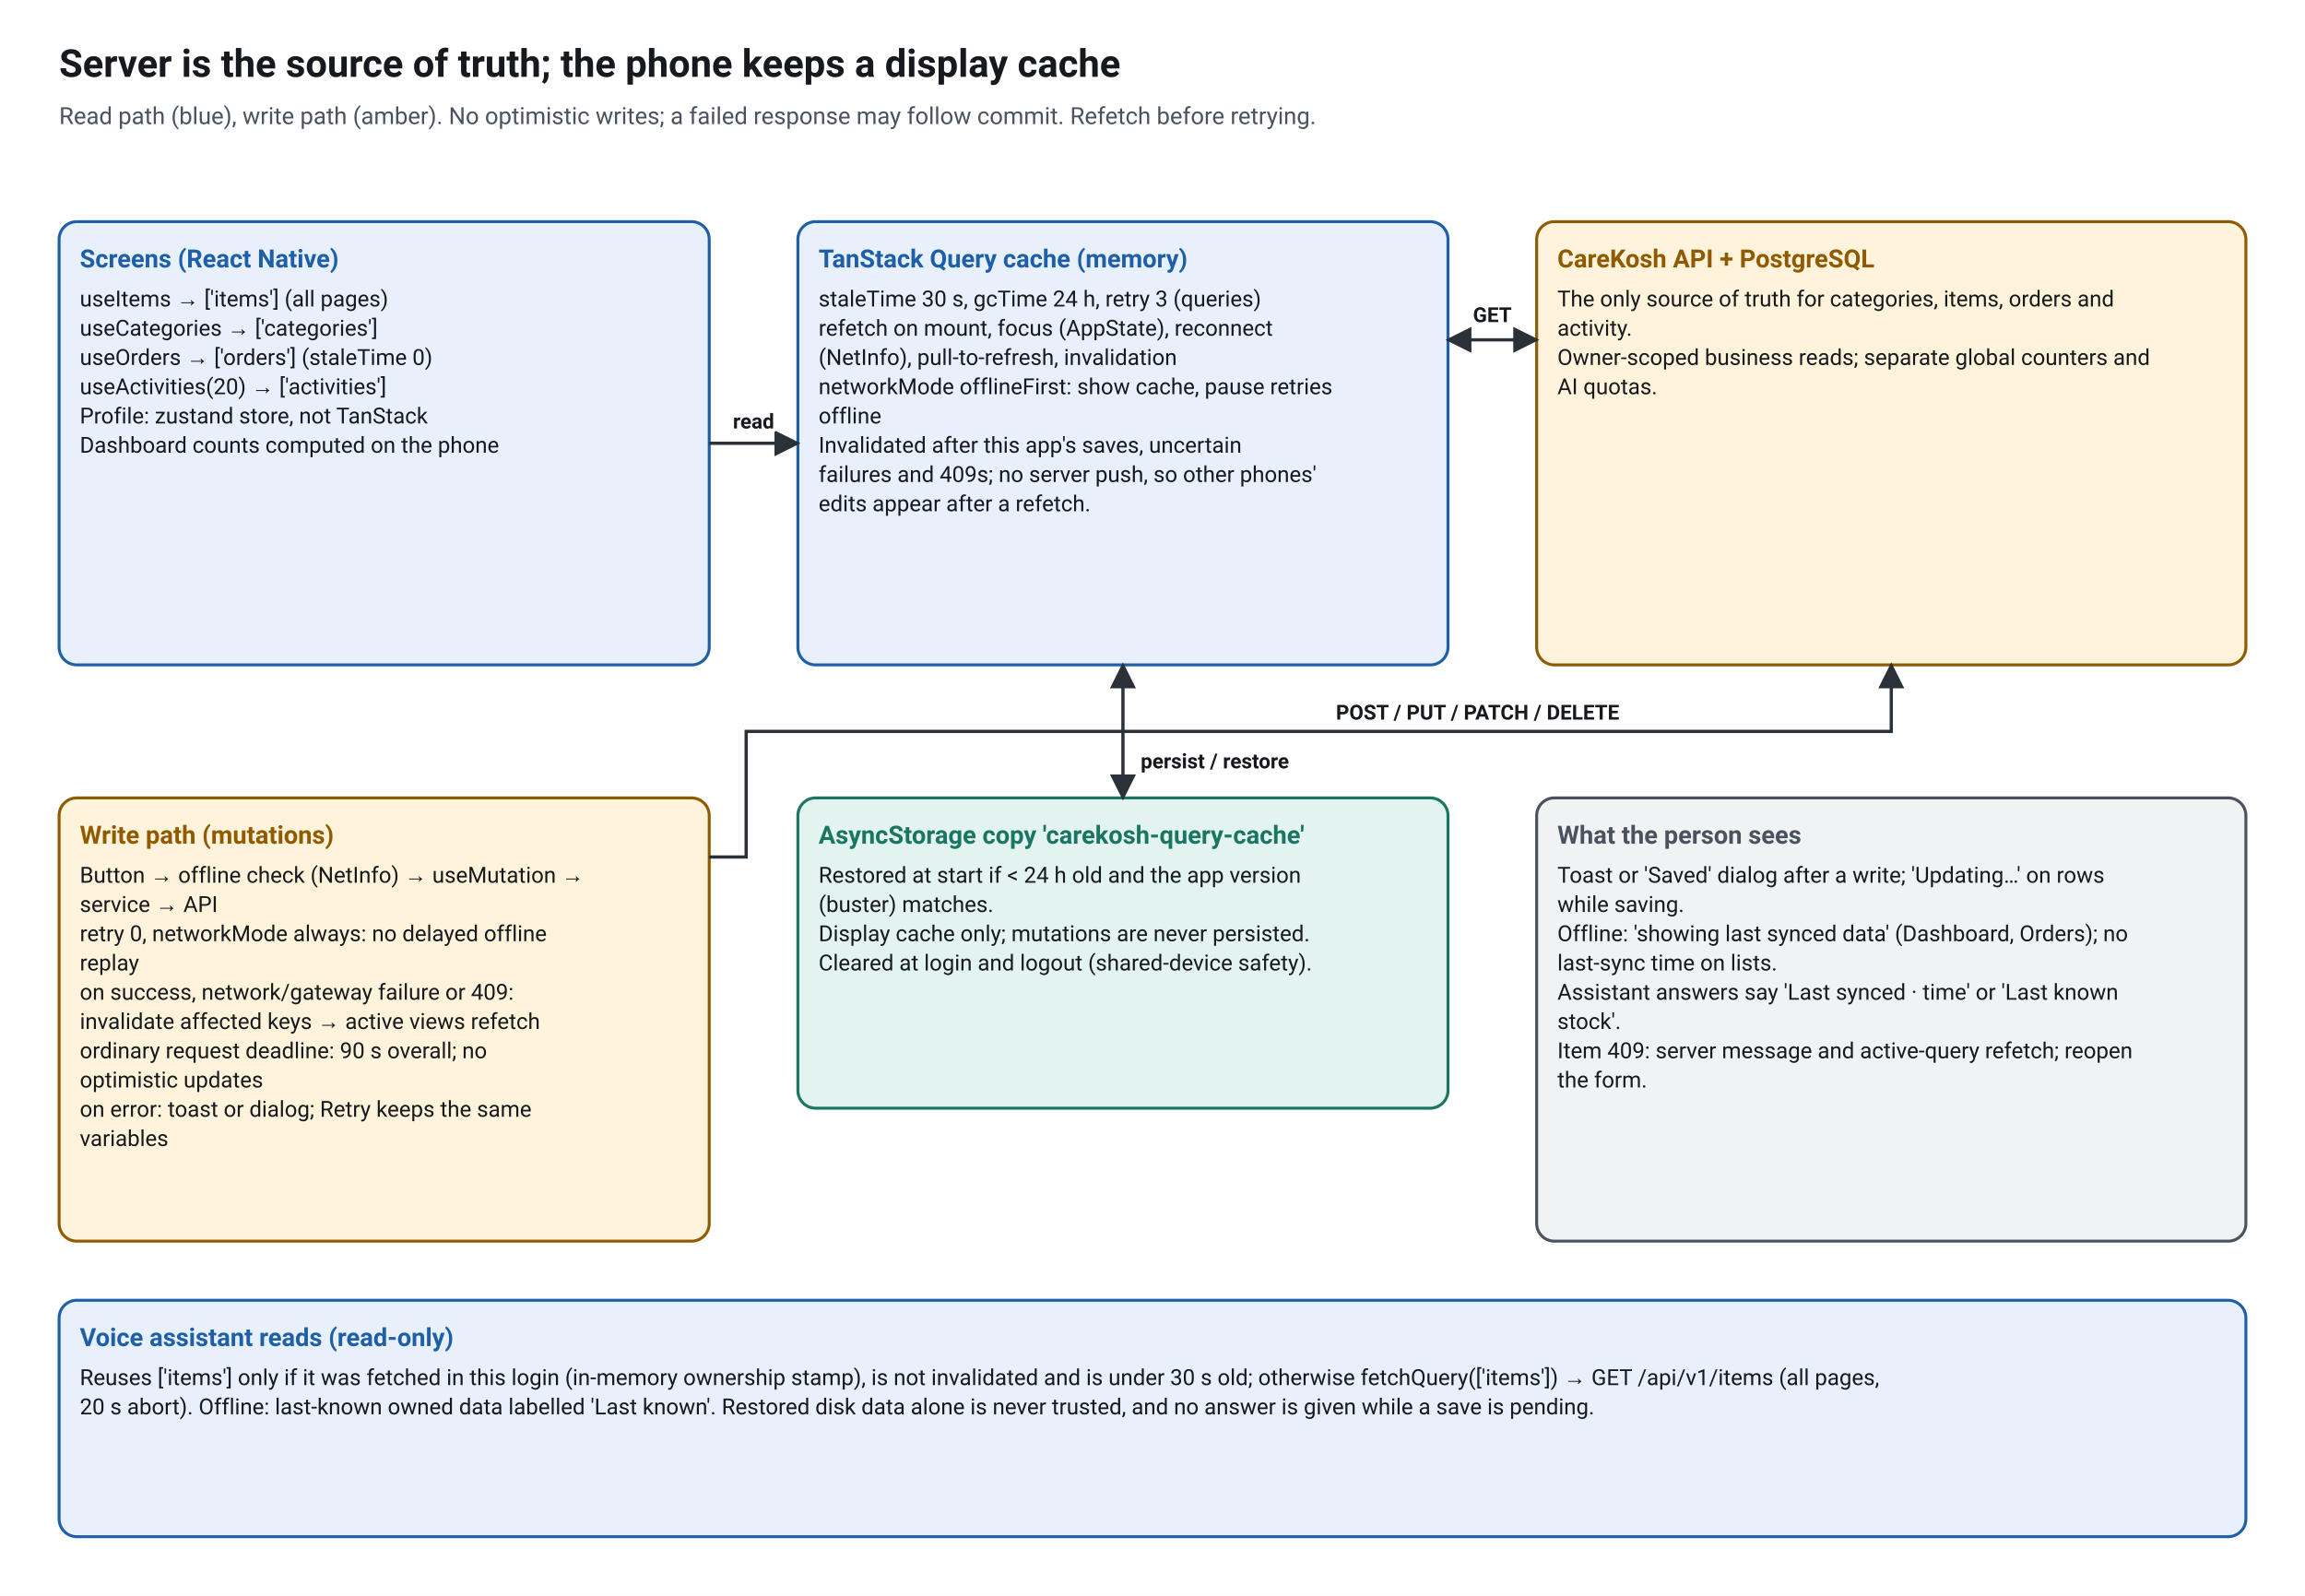
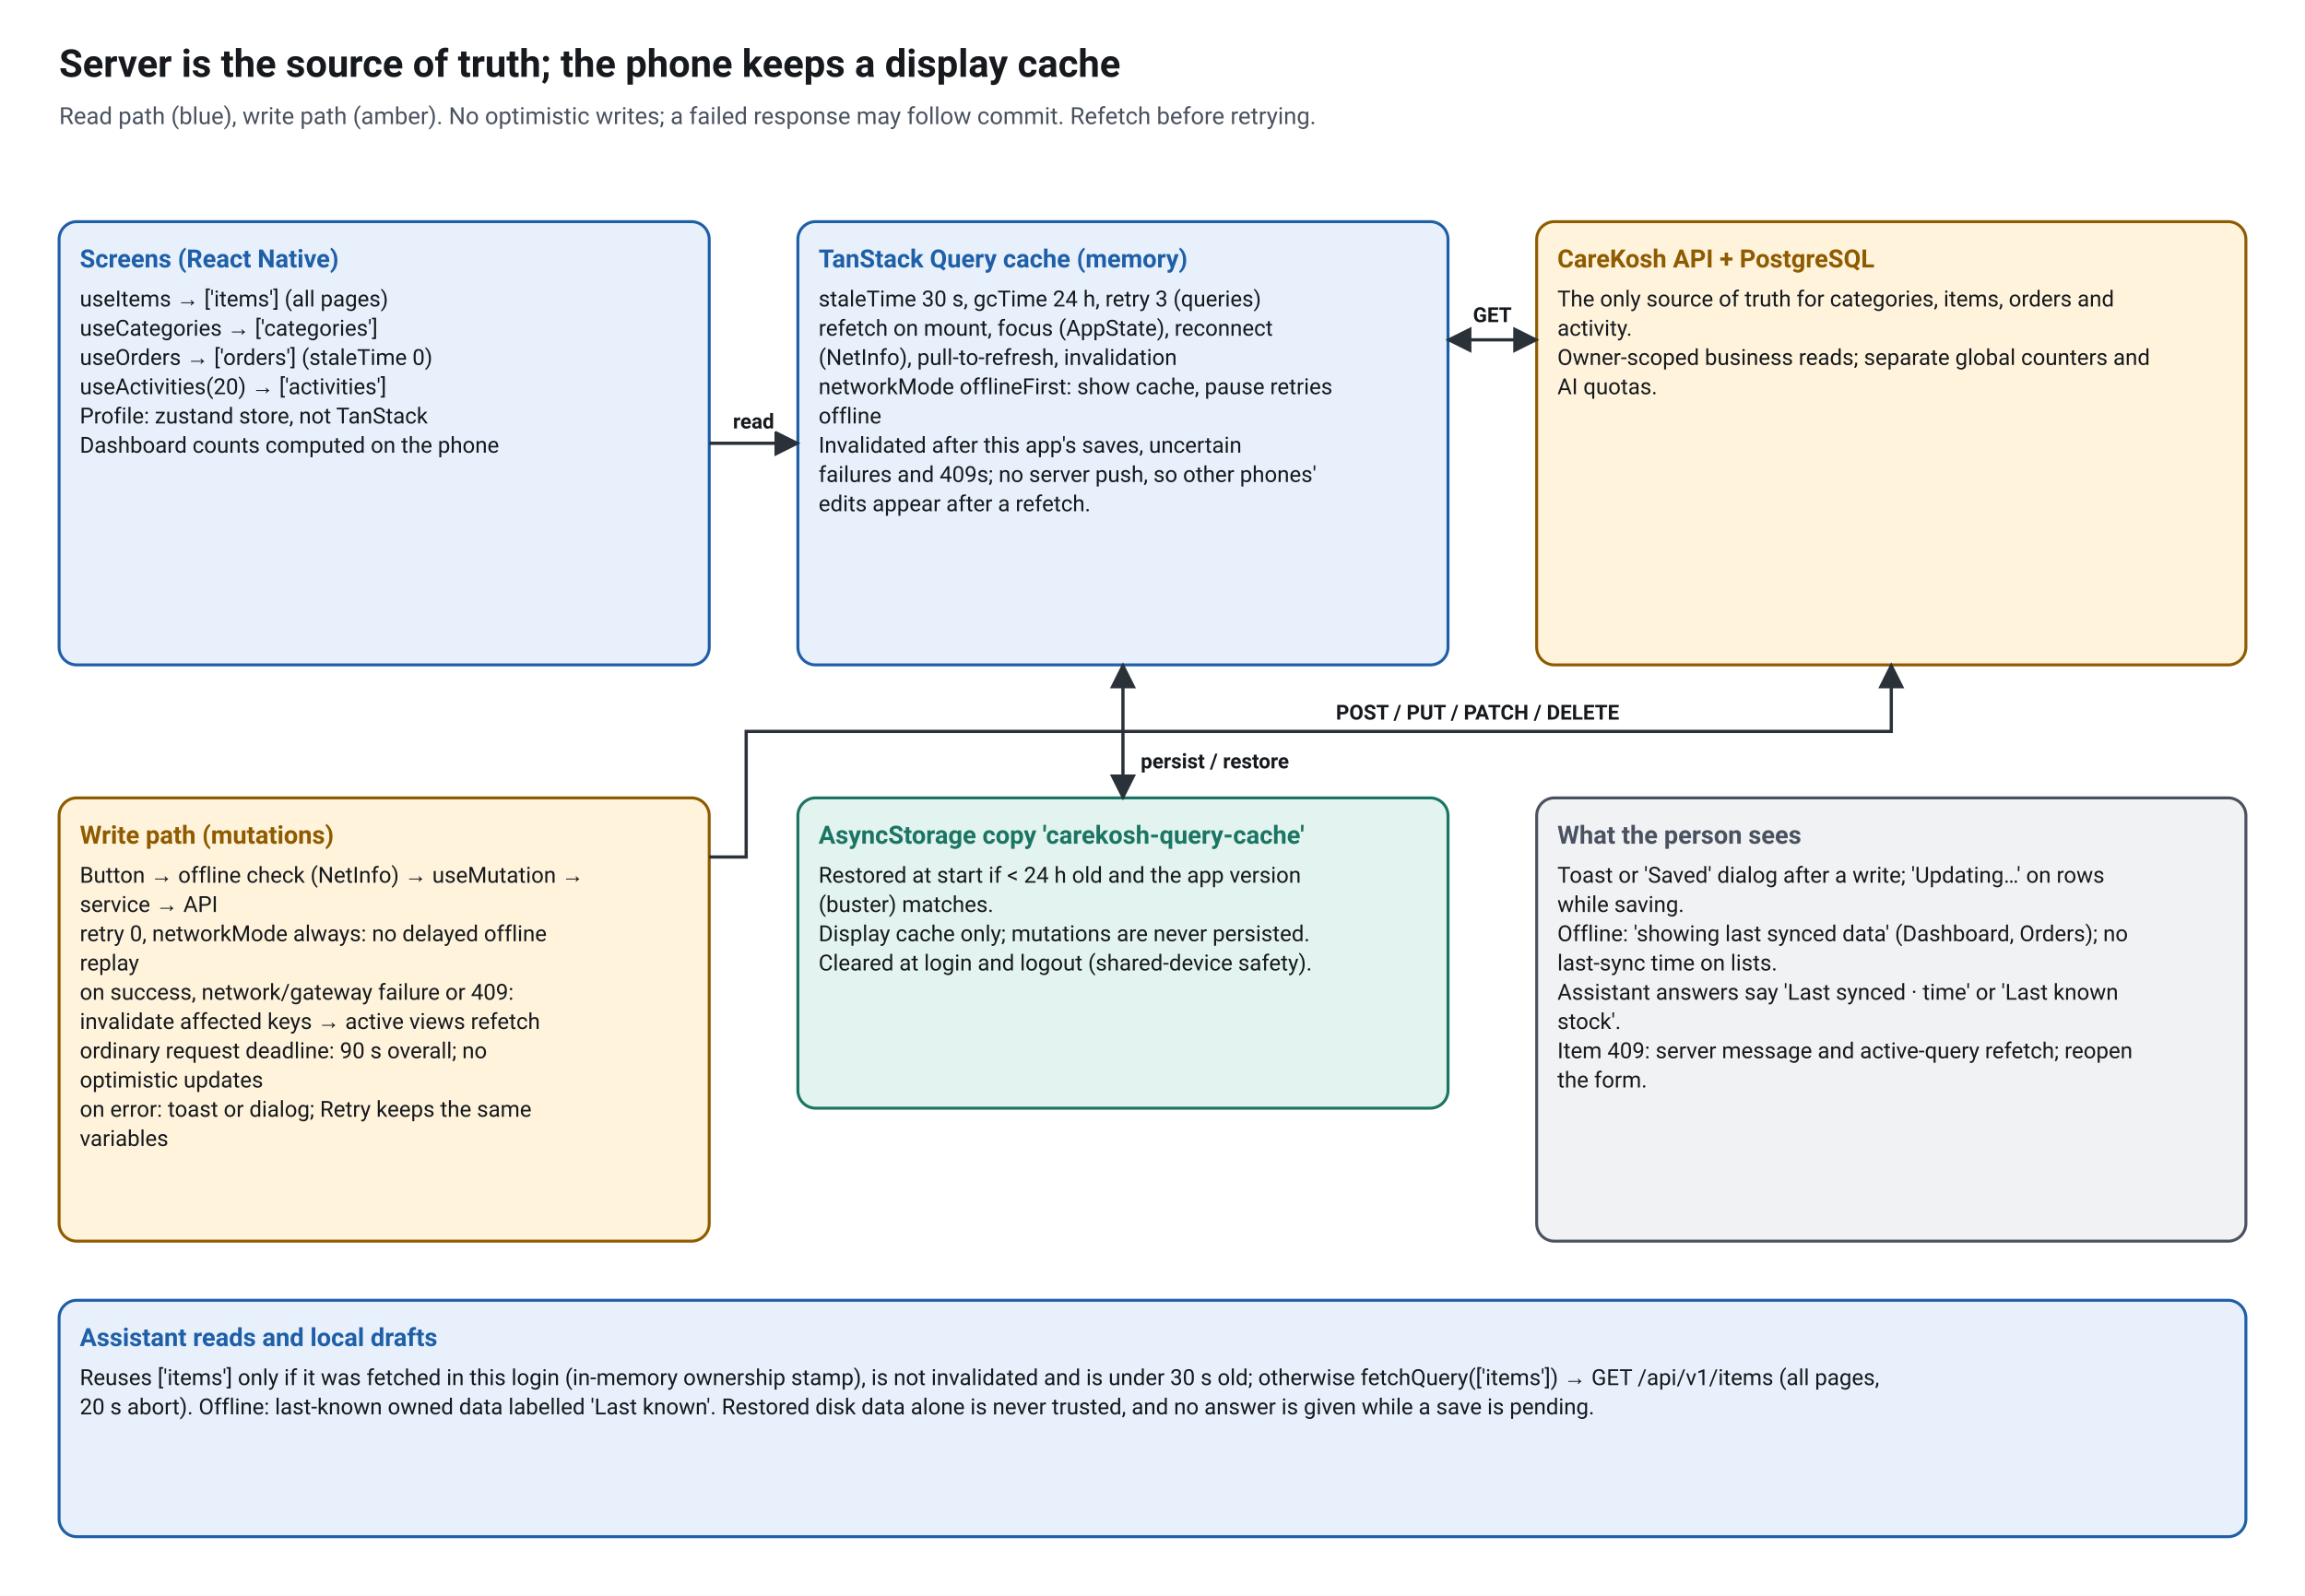
<svg xmlns="http://www.w3.org/2000/svg" viewBox="0 0 1560 1080" width="1560" height="1080" role="img" aria-labelledby="t d">
  <defs>
    <marker id="arrow" viewBox="0 0 10 10" refX="9" refY="5" markerWidth="8" markerHeight="8" orient="auto-start-reverse">
      <path d="M 0 0 L 10 5 L 0 10 z" fill="#2B3138" />
    </marker>
    <marker id="arrow-start" viewBox="0 0 10 10" refX="1" refY="5" markerWidth="8" markerHeight="8" orient="auto">
      <path d="M 10 0 L 0 5 L 10 10 z" fill="#2B3138" />
    </marker>
  </defs>
  <rect width="100%" height="100%" fill="#FFFFFF" />
  <text x="40.0" y="52.0" font-family="-apple-system, 'Segoe UI', Roboto, 'Helvetica Neue', Arial, sans-serif" font-size="26" font-weight="700" fill="#16191D" text-anchor="start">Server is the source of truth; the phone keeps a display cache</text>
  <text x="40.0" y="84.0" font-family="-apple-system, 'Segoe UI', Roboto, 'Helvetica Neue', Arial, sans-serif" font-size="16" font-weight="400" fill="#4A5260" text-anchor="start">Read path (blue), write path (amber). No optimistic writes; a failed response may follow commit. Refetch before retrying.</text>
  <rect x="1040.0" y="150.0" width="480.0" height="300.0" rx="12" fill="#FFF3DB" stroke="#8F5B00" stroke-width="2" />
  <text x="1054.0" y="181.0" font-family="-apple-system, 'Segoe UI', Roboto, 'Helvetica Neue', Arial, sans-serif" font-size="17" font-weight="700" fill="#8F5B00" text-anchor="start">CareKosh API + PostgreSQL</text>
  <text x="1054.0" y="207.4" font-family="-apple-system, 'Segoe UI', Roboto, 'Helvetica Neue', Arial, sans-serif" font-size="15" font-weight="400" fill="#16191D" text-anchor="start">The only source of truth for categories, items, orders and</text>
  <text x="1054.0" y="227.2" font-family="-apple-system, 'Segoe UI', Roboto, 'Helvetica Neue', Arial, sans-serif" font-size="15" font-weight="400" fill="#16191D" text-anchor="start">activity.</text>
  <text x="1054.0" y="247.0" font-family="-apple-system, 'Segoe UI', Roboto, 'Helvetica Neue', Arial, sans-serif" font-size="15" font-weight="400" fill="#16191D" text-anchor="start">Owner-scoped business reads; separate global counters and</text>
  <text x="1054.0" y="266.8" font-family="-apple-system, 'Segoe UI', Roboto, 'Helvetica Neue', Arial, sans-serif" font-size="15" font-weight="400" fill="#16191D" text-anchor="start">AI quotas.</text>
  <rect x="40.0" y="150.0" width="440.0" height="300.0" rx="12" fill="#E7F0FB" stroke="#1F5FA8" stroke-width="2" />
  <text x="54.0" y="181.0" font-family="-apple-system, 'Segoe UI', Roboto, 'Helvetica Neue', Arial, sans-serif" font-size="17" font-weight="700" fill="#1F5FA8" text-anchor="start">Screens (React Native)</text>
  <text x="54.0" y="207.4" font-family="-apple-system, 'Segoe UI', Roboto, 'Helvetica Neue', Arial, sans-serif" font-size="15" font-weight="400" fill="#16191D" text-anchor="start">useItems → ['items'] (all pages)</text>
  <text x="54.0" y="227.2" font-family="-apple-system, 'Segoe UI', Roboto, 'Helvetica Neue', Arial, sans-serif" font-size="15" font-weight="400" fill="#16191D" text-anchor="start">useCategories → ['categories']</text>
  <text x="54.0" y="247.0" font-family="-apple-system, 'Segoe UI', Roboto, 'Helvetica Neue', Arial, sans-serif" font-size="15" font-weight="400" fill="#16191D" text-anchor="start">useOrders → ['orders'] (staleTime 0)</text>
  <text x="54.0" y="266.8" font-family="-apple-system, 'Segoe UI', Roboto, 'Helvetica Neue', Arial, sans-serif" font-size="15" font-weight="400" fill="#16191D" text-anchor="start">useActivities(20) → ['activities']</text>
  <text x="54.0" y="286.6" font-family="-apple-system, 'Segoe UI', Roboto, 'Helvetica Neue', Arial, sans-serif" font-size="15" font-weight="400" fill="#16191D" text-anchor="start">Profile: zustand store, not TanStack</text>
  <text x="54.0" y="306.4" font-family="-apple-system, 'Segoe UI', Roboto, 'Helvetica Neue', Arial, sans-serif" font-size="15" font-weight="400" fill="#16191D" text-anchor="start">Dashboard counts computed on the phone</text>
  <rect x="540.0" y="150.0" width="440.0" height="300.0" rx="12" fill="#E7F0FB" stroke="#1F5FA8" stroke-width="2" />
  <text x="554.0" y="181.0" font-family="-apple-system, 'Segoe UI', Roboto, 'Helvetica Neue', Arial, sans-serif" font-size="17" font-weight="700" fill="#1F5FA8" text-anchor="start">TanStack Query cache (memory)</text>
  <text x="554.0" y="207.4" font-family="-apple-system, 'Segoe UI', Roboto, 'Helvetica Neue', Arial, sans-serif" font-size="15" font-weight="400" fill="#16191D" text-anchor="start">staleTime 30 s, gcTime 24 h, retry 3 (queries)</text>
  <text x="554.0" y="227.2" font-family="-apple-system, 'Segoe UI', Roboto, 'Helvetica Neue', Arial, sans-serif" font-size="15" font-weight="400" fill="#16191D" text-anchor="start">refetch on mount, focus (AppState), reconnect</text>
  <text x="554.0" y="247.0" font-family="-apple-system, 'Segoe UI', Roboto, 'Helvetica Neue', Arial, sans-serif" font-size="15" font-weight="400" fill="#16191D" text-anchor="start">(NetInfo), pull-to-refresh, invalidation</text>
  <text x="554.0" y="266.8" font-family="-apple-system, 'Segoe UI', Roboto, 'Helvetica Neue', Arial, sans-serif" font-size="15" font-weight="400" fill="#16191D" text-anchor="start">networkMode offlineFirst: show cache, pause retries</text>
  <text x="554.0" y="286.6" font-family="-apple-system, 'Segoe UI', Roboto, 'Helvetica Neue', Arial, sans-serif" font-size="15" font-weight="400" fill="#16191D" text-anchor="start">offline</text>
  <text x="554.0" y="306.4" font-family="-apple-system, 'Segoe UI', Roboto, 'Helvetica Neue', Arial, sans-serif" font-size="15" font-weight="400" fill="#16191D" text-anchor="start">Invalidated after this app's saves, uncertain</text>
  <text x="554.0" y="326.2" font-family="-apple-system, 'Segoe UI', Roboto, 'Helvetica Neue', Arial, sans-serif" font-size="15" font-weight="400" fill="#16191D" text-anchor="start">failures and 409s; no server push, so other phones'</text>
  <text x="554.0" y="346.0" font-family="-apple-system, 'Segoe UI', Roboto, 'Helvetica Neue', Arial, sans-serif" font-size="15" font-weight="400" fill="#16191D" text-anchor="start">edits appear after a refetch.</text>
  <rect x="540.0" y="540.0" width="440.0" height="210.0" rx="12" fill="#E3F3EF" stroke="#1B7563" stroke-width="2" />
  <text x="554.0" y="571.0" font-family="-apple-system, 'Segoe UI', Roboto, 'Helvetica Neue', Arial, sans-serif" font-size="17" font-weight="700" fill="#1B7563" text-anchor="start">AsyncStorage copy 'carekosh-query-cache'</text>
  <text x="554.0" y="597.4" font-family="-apple-system, 'Segoe UI', Roboto, 'Helvetica Neue', Arial, sans-serif" font-size="15" font-weight="400" fill="#16191D" text-anchor="start">Restored at start if &lt; 24 h old and the app version</text>
  <text x="554.0" y="617.2" font-family="-apple-system, 'Segoe UI', Roboto, 'Helvetica Neue', Arial, sans-serif" font-size="15" font-weight="400" fill="#16191D" text-anchor="start">(buster) matches.</text>
  <text x="554.0" y="637.0" font-family="-apple-system, 'Segoe UI', Roboto, 'Helvetica Neue', Arial, sans-serif" font-size="15" font-weight="400" fill="#16191D" text-anchor="start">Display cache only; mutations are never persisted.</text>
  <text x="554.0" y="656.8" font-family="-apple-system, 'Segoe UI', Roboto, 'Helvetica Neue', Arial, sans-serif" font-size="15" font-weight="400" fill="#16191D" text-anchor="start">Cleared at login and logout (shared-device safety).</text>
  <rect x="40.0" y="540.0" width="440.0" height="300.0" rx="12" fill="#FFF3DB" stroke="#8F5B00" stroke-width="2" />
  <text x="54.0" y="571.0" font-family="-apple-system, 'Segoe UI', Roboto, 'Helvetica Neue', Arial, sans-serif" font-size="17" font-weight="700" fill="#8F5B00" text-anchor="start">Write path (mutations)</text>
  <text x="54.0" y="597.4" font-family="-apple-system, 'Segoe UI', Roboto, 'Helvetica Neue', Arial, sans-serif" font-size="15" font-weight="400" fill="#16191D" text-anchor="start">Button → offline check (NetInfo) → useMutation →</text>
  <text x="54.0" y="617.2" font-family="-apple-system, 'Segoe UI', Roboto, 'Helvetica Neue', Arial, sans-serif" font-size="15" font-weight="400" fill="#16191D" text-anchor="start">service → API</text>
  <text x="54.0" y="637.0" font-family="-apple-system, 'Segoe UI', Roboto, 'Helvetica Neue', Arial, sans-serif" font-size="15" font-weight="400" fill="#16191D" text-anchor="start">retry 0, networkMode always: no delayed offline</text>
  <text x="54.0" y="656.8" font-family="-apple-system, 'Segoe UI', Roboto, 'Helvetica Neue', Arial, sans-serif" font-size="15" font-weight="400" fill="#16191D" text-anchor="start">replay</text>
  <text x="54.0" y="676.6" font-family="-apple-system, 'Segoe UI', Roboto, 'Helvetica Neue', Arial, sans-serif" font-size="15" font-weight="400" fill="#16191D" text-anchor="start">on success, network/gateway failure or 409:</text>
  <text x="54.0" y="696.4" font-family="-apple-system, 'Segoe UI', Roboto, 'Helvetica Neue', Arial, sans-serif" font-size="15" font-weight="400" fill="#16191D" text-anchor="start">invalidate affected keys → active views refetch</text>
  <text x="54.0" y="716.2" font-family="-apple-system, 'Segoe UI', Roboto, 'Helvetica Neue', Arial, sans-serif" font-size="15" font-weight="400" fill="#16191D" text-anchor="start">ordinary request deadline: 90 s overall; no</text>
  <text x="54.0" y="736.0" font-family="-apple-system, 'Segoe UI', Roboto, 'Helvetica Neue', Arial, sans-serif" font-size="15" font-weight="400" fill="#16191D" text-anchor="start">optimistic updates</text>
  <text x="54.0" y="755.8" font-family="-apple-system, 'Segoe UI', Roboto, 'Helvetica Neue', Arial, sans-serif" font-size="15" font-weight="400" fill="#16191D" text-anchor="start">on error: toast or dialog; Retry keeps the same</text>
  <text x="54.0" y="775.6" font-family="-apple-system, 'Segoe UI', Roboto, 'Helvetica Neue', Arial, sans-serif" font-size="15" font-weight="400" fill="#16191D" text-anchor="start">variables</text>
  <rect x="1040.0" y="540.0" width="480.0" height="300.0" rx="12" fill="#F1F2F4" stroke="#4A5260" stroke-width="2" />
  <text x="1054.0" y="571.0" font-family="-apple-system, 'Segoe UI', Roboto, 'Helvetica Neue', Arial, sans-serif" font-size="17" font-weight="700" fill="#4A5260" text-anchor="start">What the person sees</text>
  <text x="1054.0" y="597.4" font-family="-apple-system, 'Segoe UI', Roboto, 'Helvetica Neue', Arial, sans-serif" font-size="15" font-weight="400" fill="#16191D" text-anchor="start">Toast or 'Saved' dialog after a write; 'Updating…' on rows</text>
  <text x="1054.0" y="617.2" font-family="-apple-system, 'Segoe UI', Roboto, 'Helvetica Neue', Arial, sans-serif" font-size="15" font-weight="400" fill="#16191D" text-anchor="start">while saving.</text>
  <text x="1054.0" y="637.0" font-family="-apple-system, 'Segoe UI', Roboto, 'Helvetica Neue', Arial, sans-serif" font-size="15" font-weight="400" fill="#16191D" text-anchor="start">Offline: 'showing last synced data' (Dashboard, Orders); no</text>
  <text x="1054.0" y="656.8" font-family="-apple-system, 'Segoe UI', Roboto, 'Helvetica Neue', Arial, sans-serif" font-size="15" font-weight="400" fill="#16191D" text-anchor="start">last-sync time on lists.</text>
  <text x="1054.0" y="676.6" font-family="-apple-system, 'Segoe UI', Roboto, 'Helvetica Neue', Arial, sans-serif" font-size="15" font-weight="400" fill="#16191D" text-anchor="start">Assistant answers say 'Last synced · time' or 'Last known</text>
  <text x="1054.0" y="696.4" font-family="-apple-system, 'Segoe UI', Roboto, 'Helvetica Neue', Arial, sans-serif" font-size="15" font-weight="400" fill="#16191D" text-anchor="start">stock'.</text>
  <text x="1054.0" y="716.2" font-family="-apple-system, 'Segoe UI', Roboto, 'Helvetica Neue', Arial, sans-serif" font-size="15" font-weight="400" fill="#16191D" text-anchor="start">Item 409: server message and active-query refetch; reopen</text>
  <text x="1054.0" y="736.0" font-family="-apple-system, 'Segoe UI', Roboto, 'Helvetica Neue', Arial, sans-serif" font-size="15" font-weight="400" fill="#16191D" text-anchor="start">the form.</text>
  <path d="M 480.0 300.0 L 540.0 300.0" fill="none" stroke="#2B3138" stroke-width="2.2" marker-end="url(#arrow)" />
  <text x="510.0" y="290.0" font-family="-apple-system, 'Segoe UI', Roboto, 'Helvetica Neue', Arial, sans-serif" font-size="14" font-weight="600" fill="#16191D" text-anchor="middle" stroke="#FFFFFF" stroke-width="5" paint-order="stroke" stroke-linejoin="round">read</text>
  <path d="M 980.0 230.0 L 1040.0 230.0" fill="none" stroke="#2B3138" stroke-width="2.2" marker-end="url(#arrow)" marker-start="url(#arrow-start)" />
  <text x="1010.0" y="218.0" font-family="-apple-system, 'Segoe UI', Roboto, 'Helvetica Neue', Arial, sans-serif" font-size="14" font-weight="600" fill="#16191D" text-anchor="middle" stroke="#FFFFFF" stroke-width="5" paint-order="stroke" stroke-linejoin="round">GET</text>
  <path d="M 760.0 450.0 L 760.0 540.0" fill="none" stroke="#2B3138" stroke-width="2.2" marker-end="url(#arrow)" marker-start="url(#arrow-start)" />
  <text x="772.0" y="520.0" font-family="-apple-system, 'Segoe UI', Roboto, 'Helvetica Neue', Arial, sans-serif" font-size="14" font-weight="600" fill="#16191D" text-anchor="start" stroke="#FFFFFF" stroke-width="5" paint-order="stroke" stroke-linejoin="round">persist / restore</text>
  <path d="M 480.0 580.0 L 505.0 580.0 L 505.0 495.0 L 1280.0 495.0 L 1280.0 450.0" fill="none" stroke="#2B3138" stroke-width="2.2" marker-end="url(#arrow)" />
  <text x="1000.0" y="487.0" font-family="-apple-system, 'Segoe UI', Roboto, 'Helvetica Neue', Arial, sans-serif" font-size="14" font-weight="600" fill="#16191D" text-anchor="middle" stroke="#FFFFFF" stroke-width="5" paint-order="stroke" stroke-linejoin="round">POST / PUT / PATCH / DELETE</text>
  <rect x="40.0" y="880.0" width="1480.0" height="160.0" rx="12" fill="#E7F0FB" stroke="#1F5FA8" stroke-width="2" />
-   <text x="54.0" y="911.0" font-family="-apple-system, 'Segoe UI', Roboto, 'Helvetica Neue', Arial, sans-serif" font-size="17" font-weight="700" fill="#1F5FA8" text-anchor="start">Voice assistant reads (read-only)</text>
+   <text x="54.0" y="911.0" font-family="-apple-system, 'Segoe UI', Roboto, 'Helvetica Neue', Arial, sans-serif" font-size="17" font-weight="700" fill="#1F5FA8" text-anchor="start">Assistant reads and local drafts</text>
  <text x="54.0" y="937.4" font-family="-apple-system, 'Segoe UI', Roboto, 'Helvetica Neue', Arial, sans-serif" font-size="15" font-weight="400" fill="#16191D" text-anchor="start">Reuses ['items'] only if it was fetched in this login (in-memory ownership stamp), is not invalidated and is under 30 s old; otherwise fetchQuery(['items']) → GET /api/v1/items (all pages,</text>
  <text x="54.0" y="957.2" font-family="-apple-system, 'Segoe UI', Roboto, 'Helvetica Neue', Arial, sans-serif" font-size="15" font-weight="400" fill="#16191D" text-anchor="start">20 s abort). Offline: last-known owned data labelled 'Last known'. Restored disk data alone is never trusted, and no answer is given while a save is pending.</text>
</svg>
